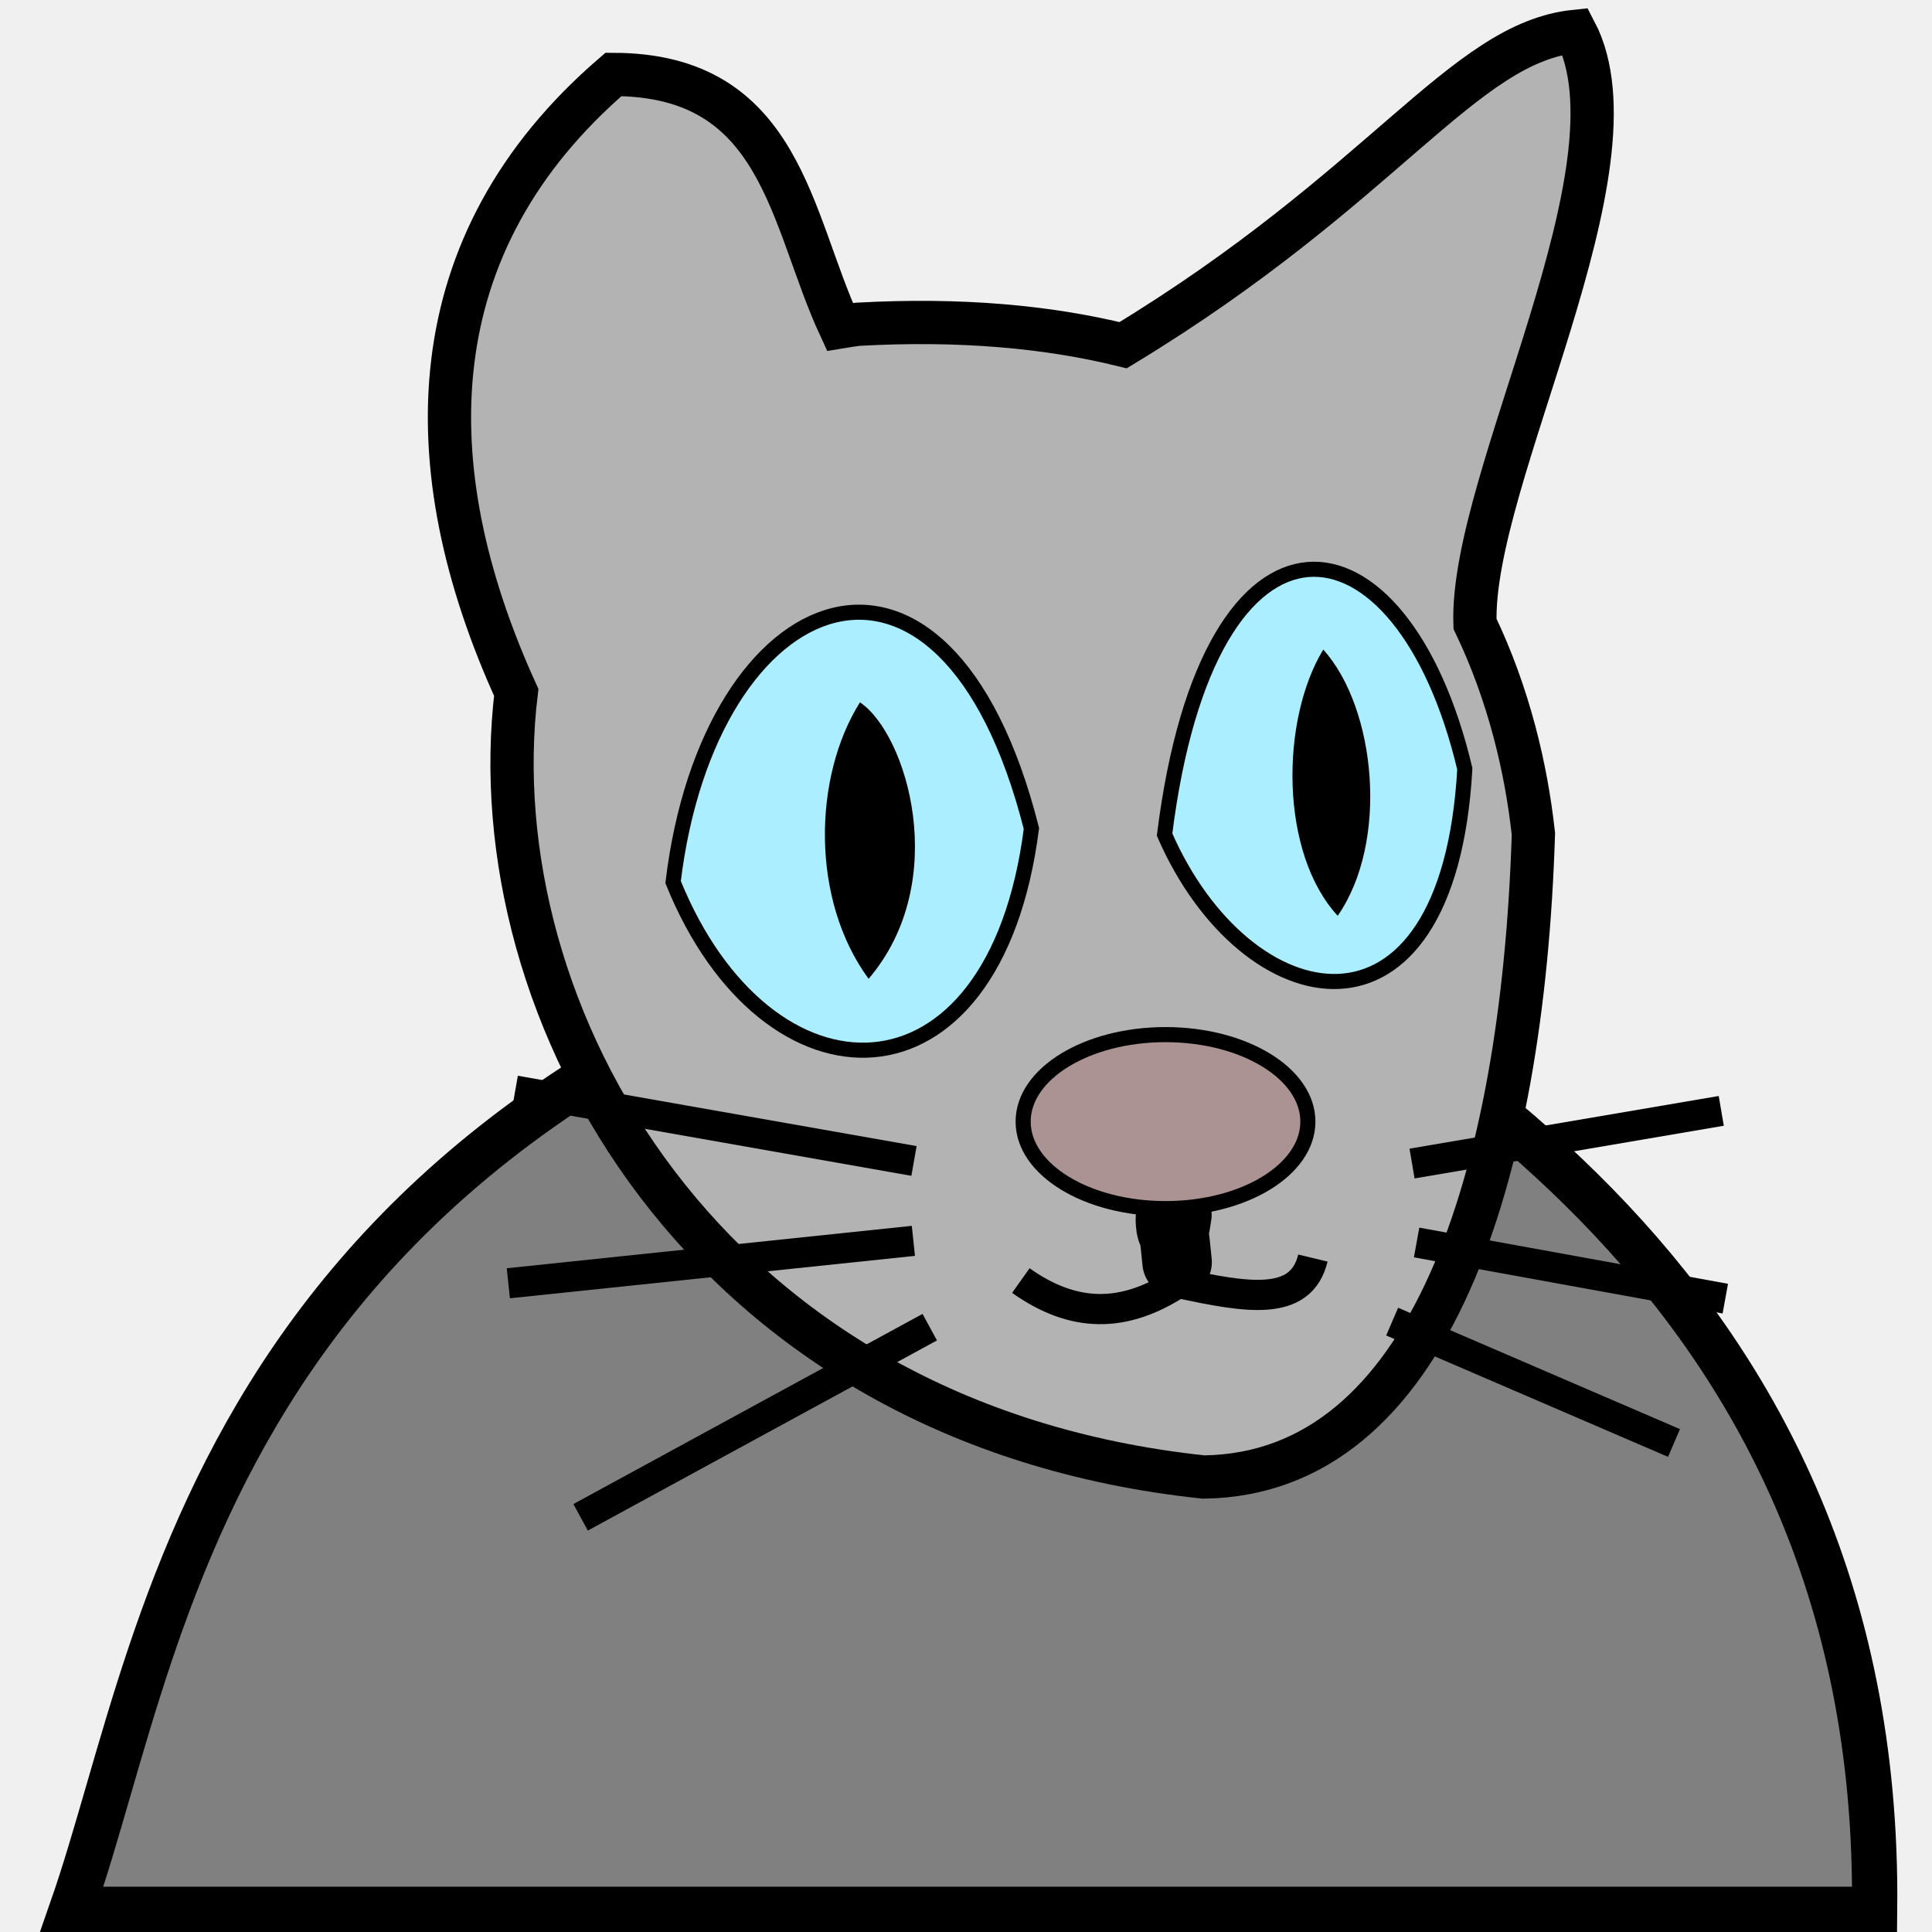
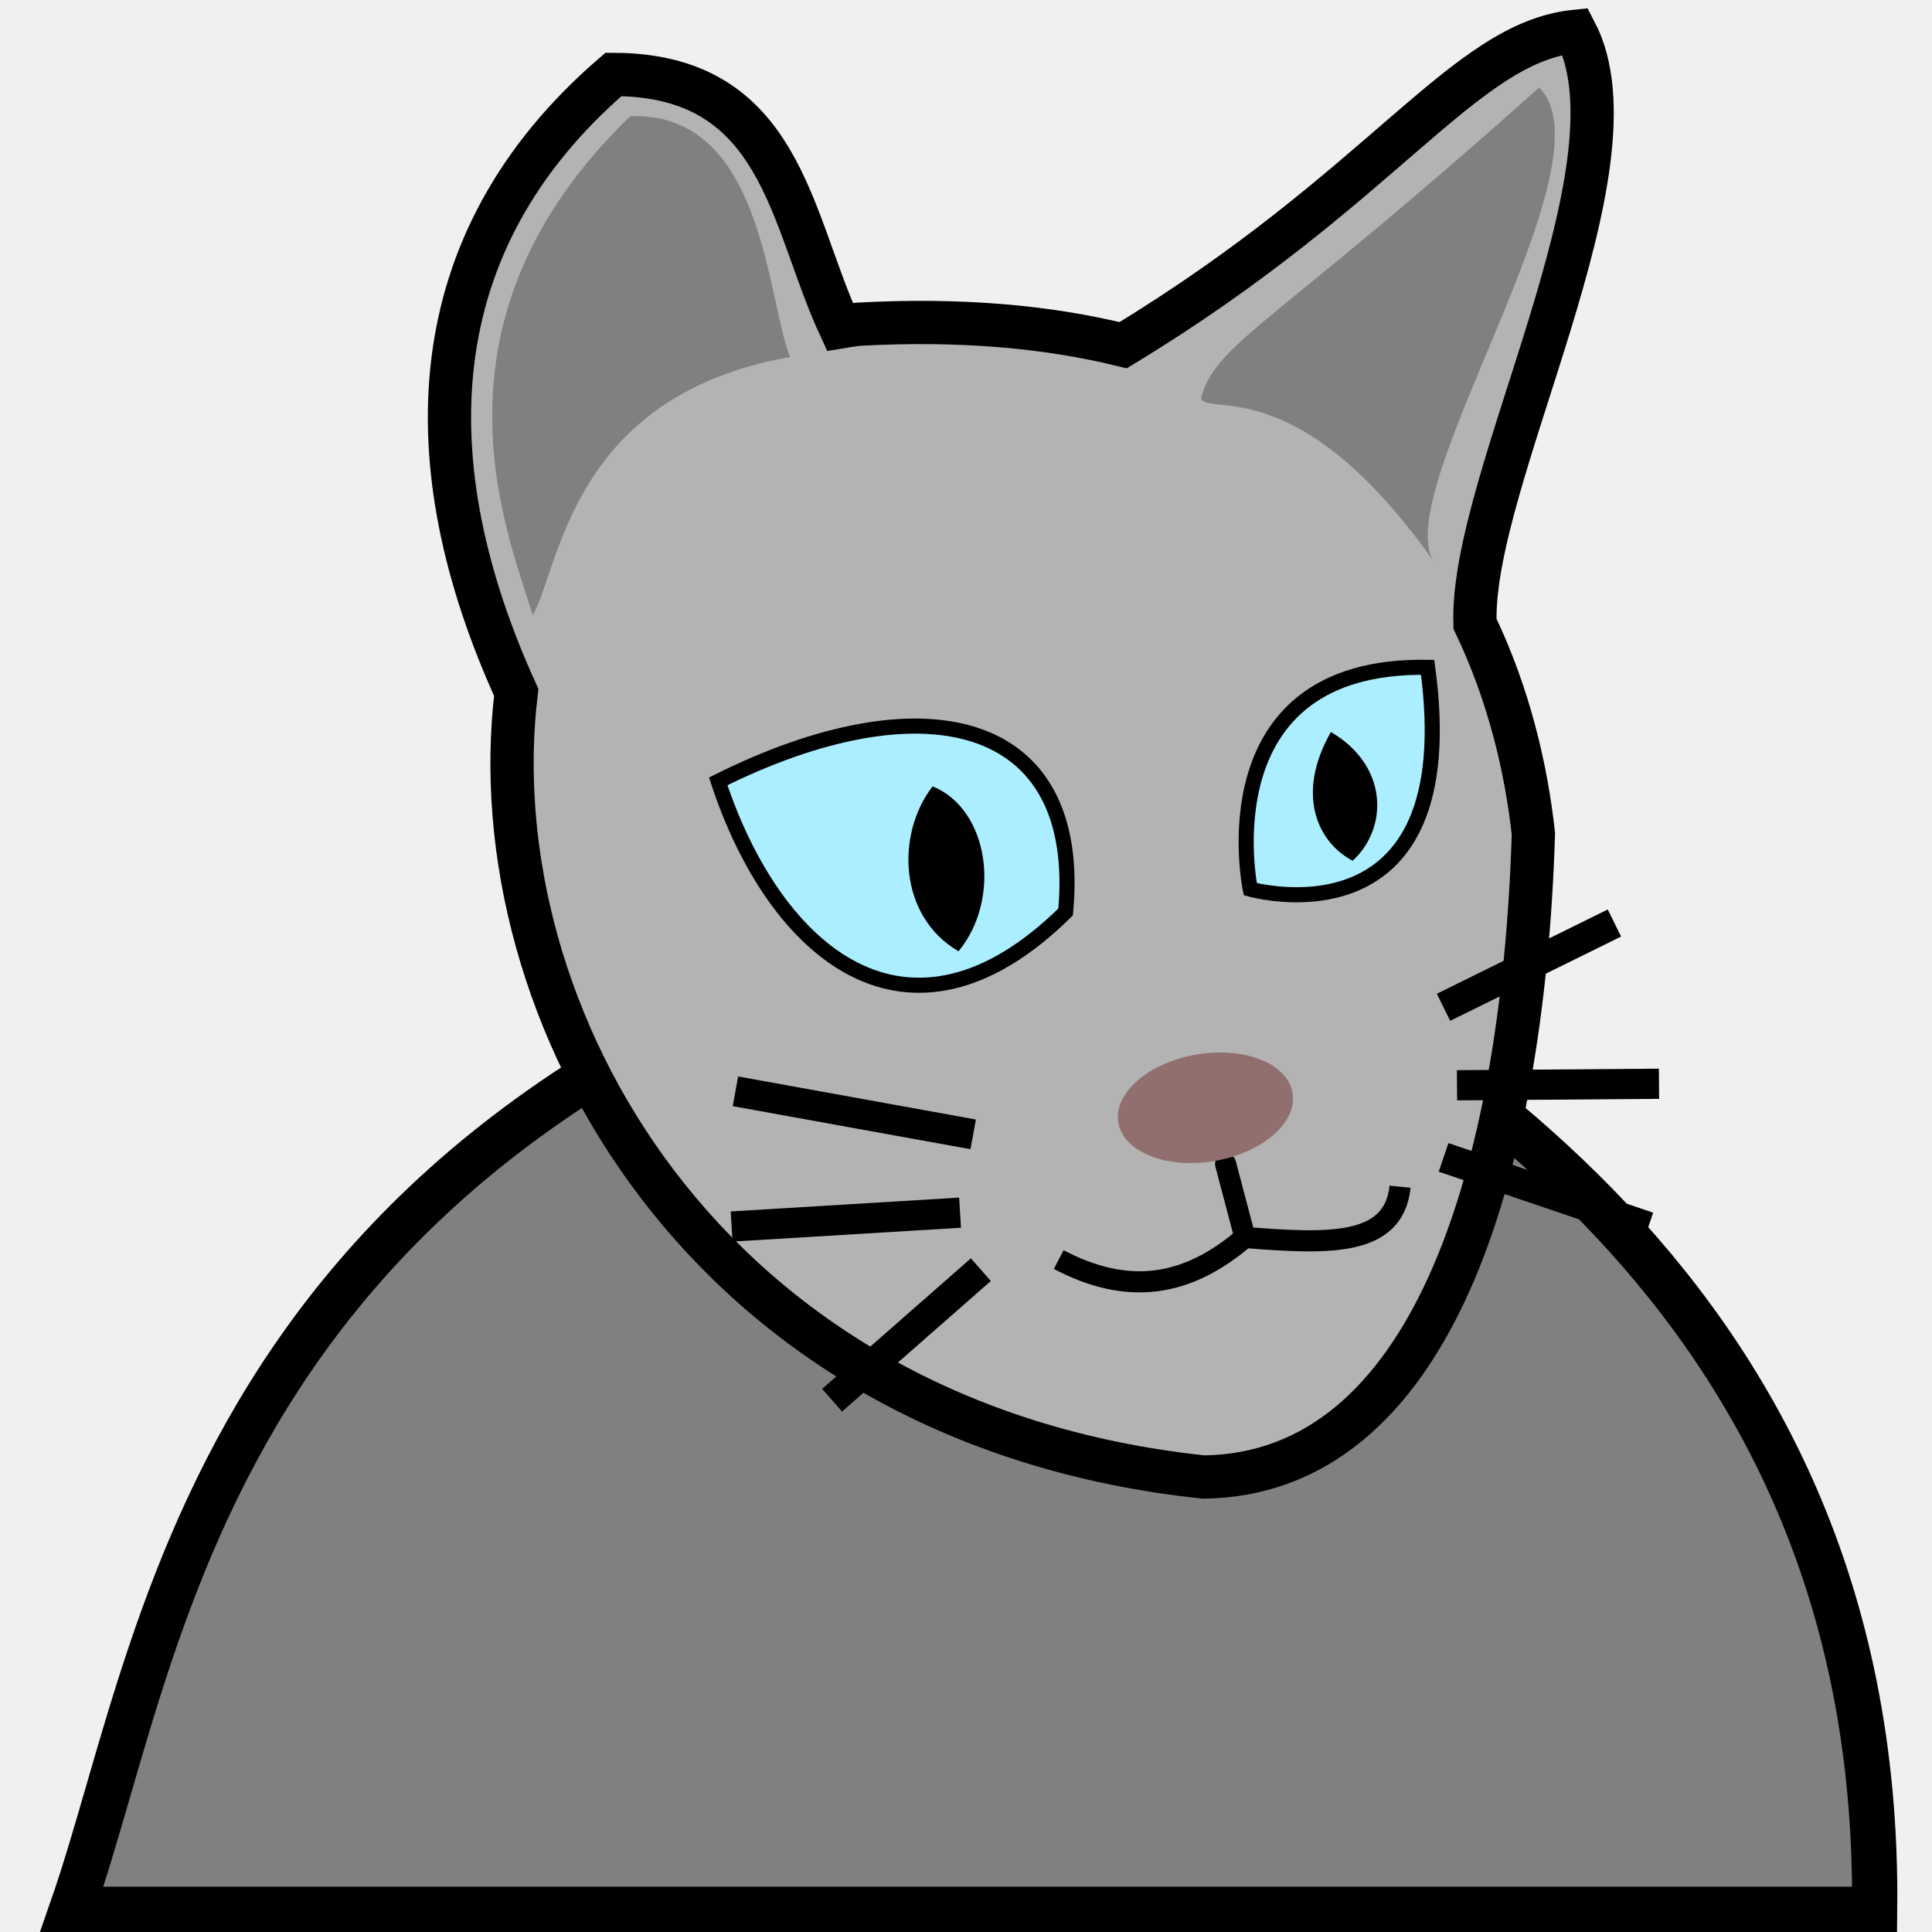
<svg xmlns="http://www.w3.org/2000/svg" width="64mm" height="64mm" viewBox="0 0 64 64" version="1.1" id="svg8">
  <defs id="defs2" />
  <g id="layer5" style="display:none">
    <path style="fill:#d4aa00;fill-opacity:1;stroke:none;stroke-width:0.265;stroke-miterlimit:4;stroke-dasharray:none;stroke-opacity:1" d="M 54,64 0,64.748 C -0.246,47.423 12.283,43.221 20.891,44.357 22.748,31.461 38.034,40.504 40.05,47.378 46.517,47.82 53.164,51.094 54,64 Z" id="path906" />
  </g>
  <g id="layer6">
-     <path style="fill:#808080;fill-opacity:1;stroke:#000000;stroke-width:1.5;stroke-linecap:butt;stroke-linejoin:miter;stroke-miterlimit:4;stroke-dasharray:none;stroke-opacity:1" d="M 2.379,63.25 C 5.706,53.728 6.988,35.524 37.184,28.804 45.6,33.762 62.321,41.968 62.099,63.25 Z" id="path3716" />
+     <path style="fill:#808080;fill-opacity:1;stroke:#000000;stroke-width:1.5;stroke-linecap:butt;stroke-linejoin:miter;stroke-miterlimit:4;stroke-dasharray:none;stroke-opacity:1" d="M 2.379,63.25 C 5.705,53.728 6.988,35.524 37.184,28.804 45.6,33.762 62.321,41.968 62.099,63.25 Z" id="path3716" />
  </g>
  <g id="layer1" transform="translate(0,-233)" style="display:inline;opacity:1" />
  <g id="layer2" style="display:inline;opacity:1" />
  <g id="layer3" style="display:inline;opacity:1">
    <path style="display:inline;opacity:1;fill:#b3b3b3;fill-opacity:1;stroke:#000000;stroke-width:1.433;stroke-linecap:butt;stroke-linejoin:miter;stroke-miterlimit:10;stroke-dasharray:none;stroke-opacity:1" d="M 52.181,1.038 C 48.465,1.42 45.856,6.19 37.205,11.435 34.728,10.824 31.822,10.552 28.412,10.742 28.213,10.766 28.019,10.799 27.825,10.831 26.163,7.245 25.909,2.475 20.321,2.466 13.835,8.05 13.686,15.439 17.101,22.936 15.83,33.456 23.233,47.168 39.871,48.928 47.376,48.832 50.439,38.983 50.796,27.624 50.562,25.483 49.994,23.028 48.861,20.664 48.698,15.856 54.537,5.526 52.181,1.038 Z" id="path4485" />
-     <path style="fill:#aaeeff;fill-opacity:1;stroke:#000000;stroke-width:0.5;stroke-linecap:butt;stroke-linejoin:miter;stroke-miterlimit:10;stroke-dasharray:none;stroke-opacity:1" d="m 22.297,29.221 c 1.192,-9.901 9.013,-13.065 11.87,-1.776 -1.219,9.54 -8.777,9.414 -11.87,1.776 z" id="path4505-0" />
-     <path style="fill:#aaeeff;fill-opacity:1;stroke:#000000;stroke-width:0.5;stroke-linecap:butt;stroke-linejoin:miter;stroke-miterlimit:10;stroke-dasharray:none;stroke-opacity:1" d="m 38.578,27.647 c 1.469,-11.749 7.868,-10.94 9.946,-2.178 -0.545,9.726 -7.269,8.325 -9.946,2.178 z" id="path4505-0-9" />
-     <path style="fill:none;stroke:#000000;stroke-width:2.302;stroke-linecap:round;stroke-linejoin:miter;stroke-miterlimit:4;stroke-dasharray:none;stroke-opacity:1" d="m 38.987,40.242 c -0.252,1.864 -0.325,-1.869 0.006,1.57" id="path4573" />
-     <path style="display:inline;opacity:1;fill:#000000;fill-opacity:1;stroke:none;stroke-width:0.437;stroke-linecap:butt;stroke-linejoin:miter;stroke-miterlimit:10;stroke-dasharray:none;stroke-opacity:1" d="m 28.774,32.424 c -1.919,-2.607 -1.844,-6.681 -0.287,-9.158 1.546,1.03 3.043,5.927 0.287,9.158 z" id="path4505-0-6" />
-     <path style="display:inline;opacity:1;fill:#000000;fill-opacity:1;stroke:none;stroke-width:0.437;stroke-linecap:butt;stroke-linejoin:miter;stroke-miterlimit:10;stroke-dasharray:none;stroke-opacity:1" d="m 44.313,30.336 c -1.919,-2.078 -1.902,-6.475 -0.478,-8.819 1.757,1.956 2.175,6.382 0.478,8.819 z" id="path4505-0-6-1" />
-     <ellipse style="fill:#ac9393;fill-opacity:1;stroke:#000000;stroke-width:0.5;stroke-linecap:butt;stroke-linejoin:round;stroke-miterlimit:10;stroke-dasharray:none;stroke-opacity:1;paint-order:normal" id="path3832" cx="38.609" cy="37.155" rx="4.716" ry="2.882" />
-     <path style="fill:#ffffff;stroke:#000000;stroke-width:1;stroke-linecap:butt;stroke-linejoin:miter;stroke-miterlimit:4;stroke-dasharray:none;stroke-opacity:1" d="m 17.068,36.128 13.209,2.33" id="path3834" />
-     <path style="display:inline;opacity:1;fill:#ffffff;stroke:#000000;stroke-width:1;stroke-linecap:butt;stroke-linejoin:miter;stroke-miterlimit:4;stroke-dasharray:none;stroke-opacity:1" d="M 19.233,50.263 30.799,43.964" id="path3834-8" />
-     <path style="display:inline;opacity:1;fill:#ffffff;stroke:#000000;stroke-width:1;stroke-linecap:butt;stroke-linejoin:miter;stroke-miterlimit:4;stroke-dasharray:none;stroke-opacity:1" d="M 57.019,36.799 46.776,38.544" id="path3834-8-7" />
-     <path style="display:inline;opacity:1;fill:#ffffff;stroke:#000000;stroke-width:1;stroke-linecap:butt;stroke-linejoin:miter;stroke-miterlimit:4;stroke-dasharray:none;stroke-opacity:1" d="m 55.453,47.801 -9.336,-4.021" id="path3834-8-7-9" />
-     <path style="display:inline;opacity:1;fill:#ffffff;stroke:#000000;stroke-width:1;stroke-linecap:butt;stroke-linejoin:miter;stroke-miterlimit:4;stroke-dasharray:none;stroke-opacity:1" d="m 16.839,42.51 13.418,-1.405" id="path3834-8-2" />
-     <path style="display:inline;opacity:1;fill:#ffffff;stroke:#000000;stroke-width:1;stroke-linecap:butt;stroke-linejoin:miter;stroke-miterlimit:4;stroke-dasharray:none;stroke-opacity:1" d="M 57.153,43.019 46.927,41.159" id="path3834-8-7-0" />
-     <path style="fill:none;stroke:#000000;stroke-width:1;stroke-linecap:butt;stroke-linejoin:miter;stroke-miterlimit:4;stroke-dasharray:none;stroke-opacity:1" d="m 33.817,42.42 c 1.751,1.242 3.409,1.251 5.209,0.079 2.277,0.491 4.071,0.811 4.465,-0.824" id="path3930" />
+     <path style="fill:none;stroke:#000000;stroke-width:0.7;stroke-linecap:round;stroke-linejoin:miter;stroke-miterlimit:4;stroke-dasharray:none;stroke-opacity:1" d="m 40.6,38.559 0.602,2.283" id="path4573" />
+     <ellipse style="fill:#916f6f;fill-opacity:1;stroke:none;stroke-width:1.903;stroke-linecap:butt;stroke-linejoin:round;stroke-miterlimit:4;stroke-dasharray:none;stroke-opacity:1;paint-order:normal" id="path3832" cx="33.177" cy="42.901" rx="2.928" ry="1.789" transform="rotate(-9.701918)" />
+     <path style="fill:#ffffff;stroke:#000000;stroke-width:1;stroke-linecap:butt;stroke-linejoin:miter;stroke-miterlimit:4;stroke-dasharray:none;stroke-opacity:1" d="m 24.362,36.151 7.876,1.426" id="path3834" />
+     <path style="display:inline;opacity:1;fill:#ffffff;stroke:#000000;stroke-width:1;stroke-linecap:butt;stroke-linejoin:miter;stroke-miterlimit:4;stroke-dasharray:none;stroke-opacity:1" d="m 27.564,46.384 4.928,-4.325" id="path3834-8" />
+     <path style="display:inline;opacity:1;fill:#ffffff;stroke:#000000;stroke-width:1;stroke-linecap:butt;stroke-linejoin:miter;stroke-miterlimit:4;stroke-dasharray:none;stroke-opacity:1" d="M 53.48,30.576 47.818,33.368" id="path3834-8-7" />
+     <path style="display:inline;opacity:1;fill:#ffffff;stroke:#000000;stroke-width:1;stroke-linecap:butt;stroke-linejoin:miter;stroke-miterlimit:4;stroke-dasharray:none;stroke-opacity:1" d="M 54.602,40.645 47.821,38.34" id="path3834-8-7-9" />
+     <path style="display:inline;opacity:1;fill:#ffffff;stroke:#000000;stroke-width:1;stroke-linecap:butt;stroke-linejoin:miter;stroke-miterlimit:4;stroke-dasharray:none;stroke-opacity:1" d="M 24.236,40.63 31.803,40.171" id="path3834-8-2" />
+     <path style="display:inline;opacity:1;fill:#ffffff;stroke:#000000;stroke-width:1;stroke-linecap:butt;stroke-linejoin:miter;stroke-miterlimit:4;stroke-dasharray:none;stroke-opacity:1" d="m 54.957,35.901 -6.692,0.05" id="path3834-8-7-0" />
+     <path style="fill:none;stroke:#000000;stroke-width:0.7;stroke-linecap:butt;stroke-linejoin:miter;stroke-miterlimit:4;stroke-dasharray:none;stroke-opacity:1" d="m 35.071,41.725 c 2.265,1.189 4.224,0.937 6.165,-0.732 2.767,0.218 4.937,0.312 5.143,-1.681" id="path3930" />
+     <path style="display:inline;opacity:1;fill:#aaeeff;fill-opacity:1;stroke:#000000;stroke-width:0.5;stroke-linecap:butt;stroke-linejoin:miter;stroke-miterlimit:10;stroke-dasharray:none;stroke-opacity:1" d="m 35.3,30.21 c -5.214,5.145 -9.638,1.357 -11.508,-4.327 6.719,-3.354 12.112,-2.203 11.508,4.327 z" id="path4505" />
+     <path style="display:inline;opacity:1;fill:#aaeeff;fill-opacity:1;stroke:#000000;stroke-width:0.5;stroke-linecap:butt;stroke-linejoin:miter;stroke-miterlimit:10;stroke-dasharray:none;stroke-opacity:1" d="m 41.417,29.454 c 0,0 -1.558,-7.476 5.875,-7.348 1.28,9.383 -5.875,7.348 -5.875,7.348 z" id="path4505-6" />
+     <path style="display:inline;opacity:1;fill:#000000;fill-opacity:1;stroke:none;stroke-width:0.342;stroke-linecap:butt;stroke-linejoin:miter;stroke-miterlimit:10;stroke-dasharray:none;stroke-opacity:1" d="m 31.753,31.513 c -1.99,-1.16 -2.081,-3.878 -0.86,-5.464 1.857,0.748 2.301,3.71 0.86,5.464 z" id="path4505-0-3" />
+     <path style="display:inline;opacity:1;fill:#000000;fill-opacity:1;stroke:none;stroke-width:0.342;stroke-linecap:butt;stroke-linejoin:miter;stroke-miterlimit:10;stroke-dasharray:none;stroke-opacity:1" d="m 44.808,28.514 c -1.187,-0.625 -1.883,-2.231 -0.72,-4.265 1.905,1.112 1.905,3.177 0.72,4.265 z" id="path4505-0-9-6" />
+     <path style="fill:#808080;fill-opacity:1;stroke:none;stroke-width:0.265;stroke-linecap:butt;stroke-linejoin:miter;stroke-miterlimit:4;stroke-dasharray:none;stroke-opacity:1" d="M 20.877,3.849 C 13.867,10.624 16.771,17.554 17.653,20.385 18.563,18.717 18.94,13.103 26.169,11.827 25.387,9.802 25.273,3.691 20.877,3.849 Z" id="path2466" />
+     <path style="display:inline;opacity:1;fill:#808080;fill-opacity:1;stroke:none;stroke-width:0.265;stroke-linecap:butt;stroke-linejoin:miter;stroke-miterlimit:4;stroke-dasharray:none;stroke-opacity:1" d="M 50.986,2.899 C 42.131,10.827 40.291,11.324 39.783,13.193 40.039,13.811 43.015,12.272 47.472,18.568 46.077,16.121 53.487,5.382 50.986,2.899 Z" id="path2466-7" />
  </g>
</svg>
